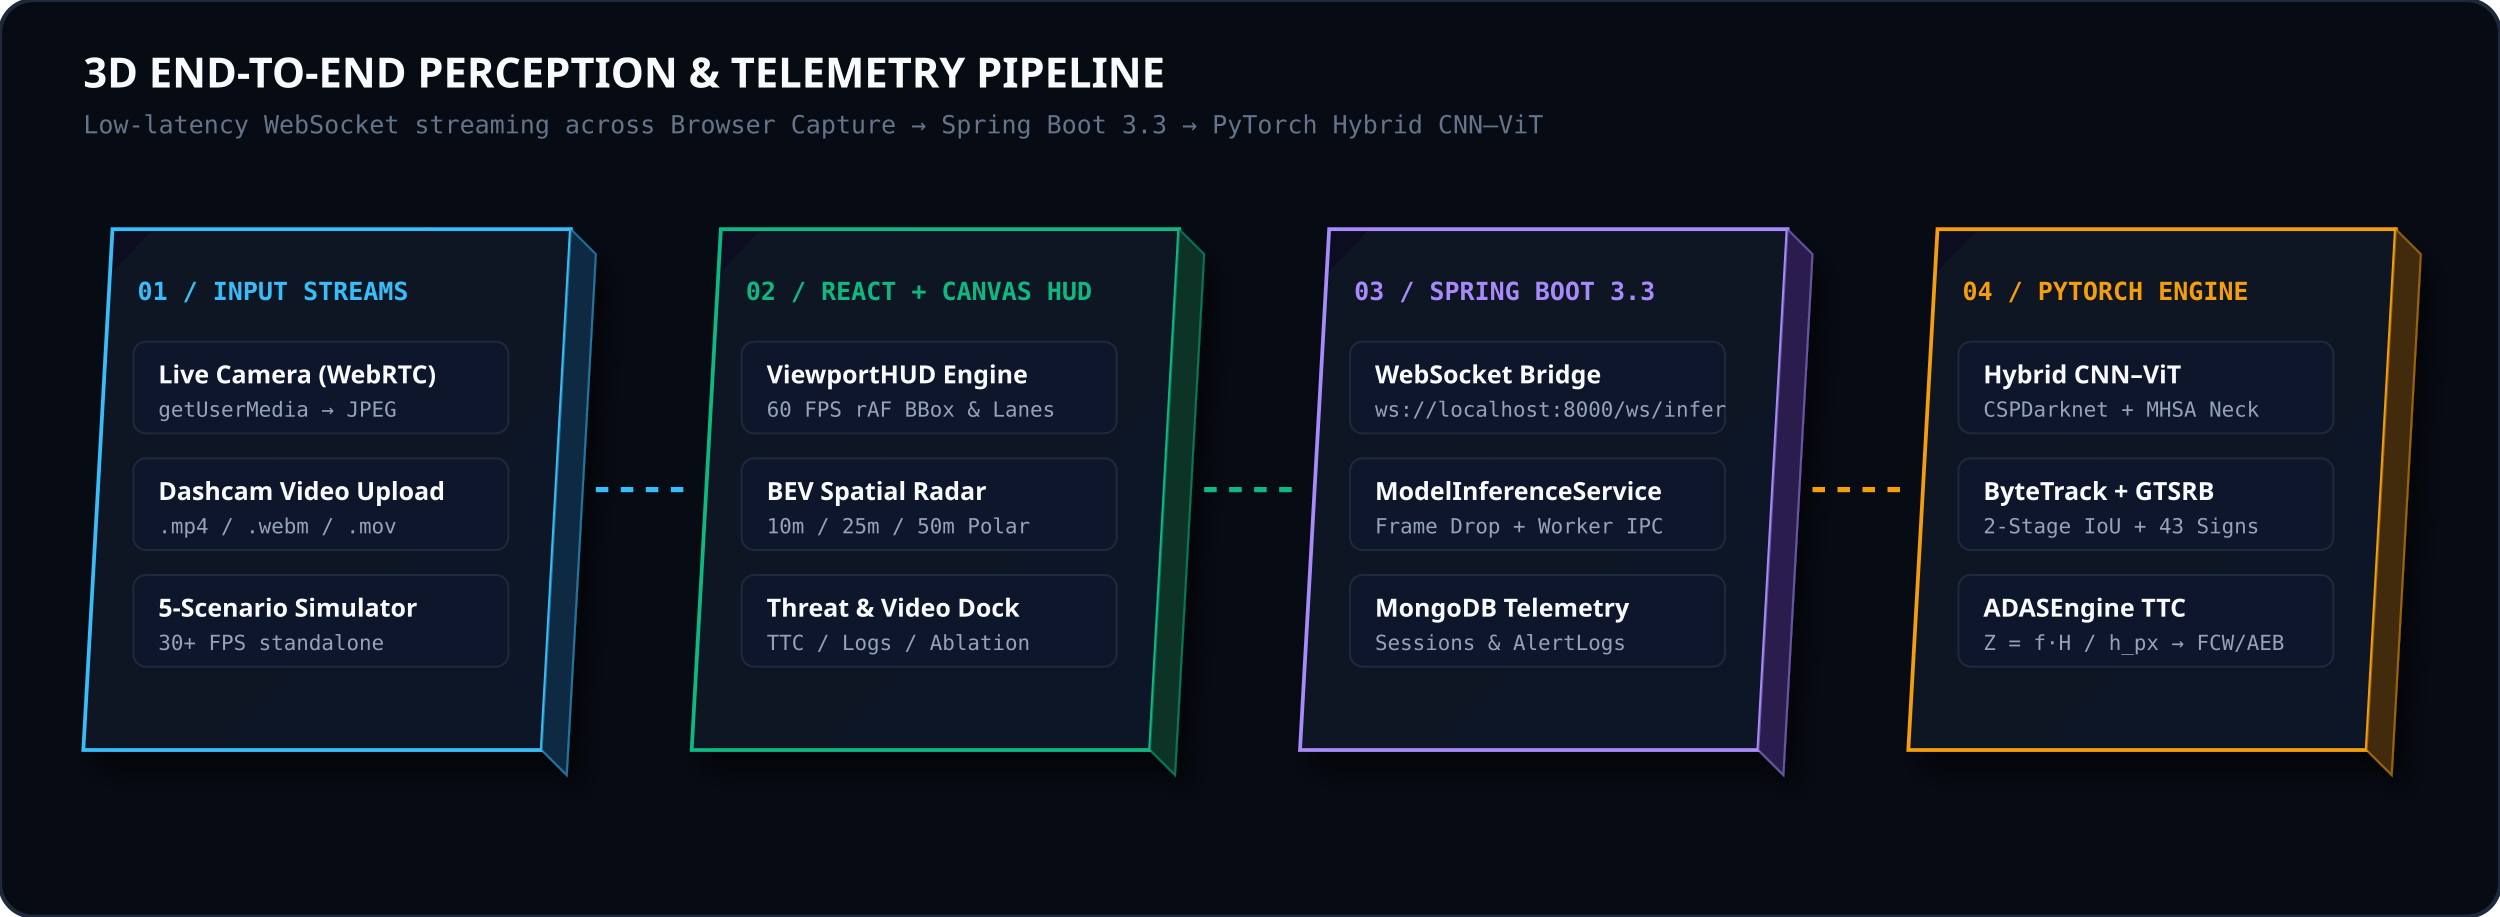
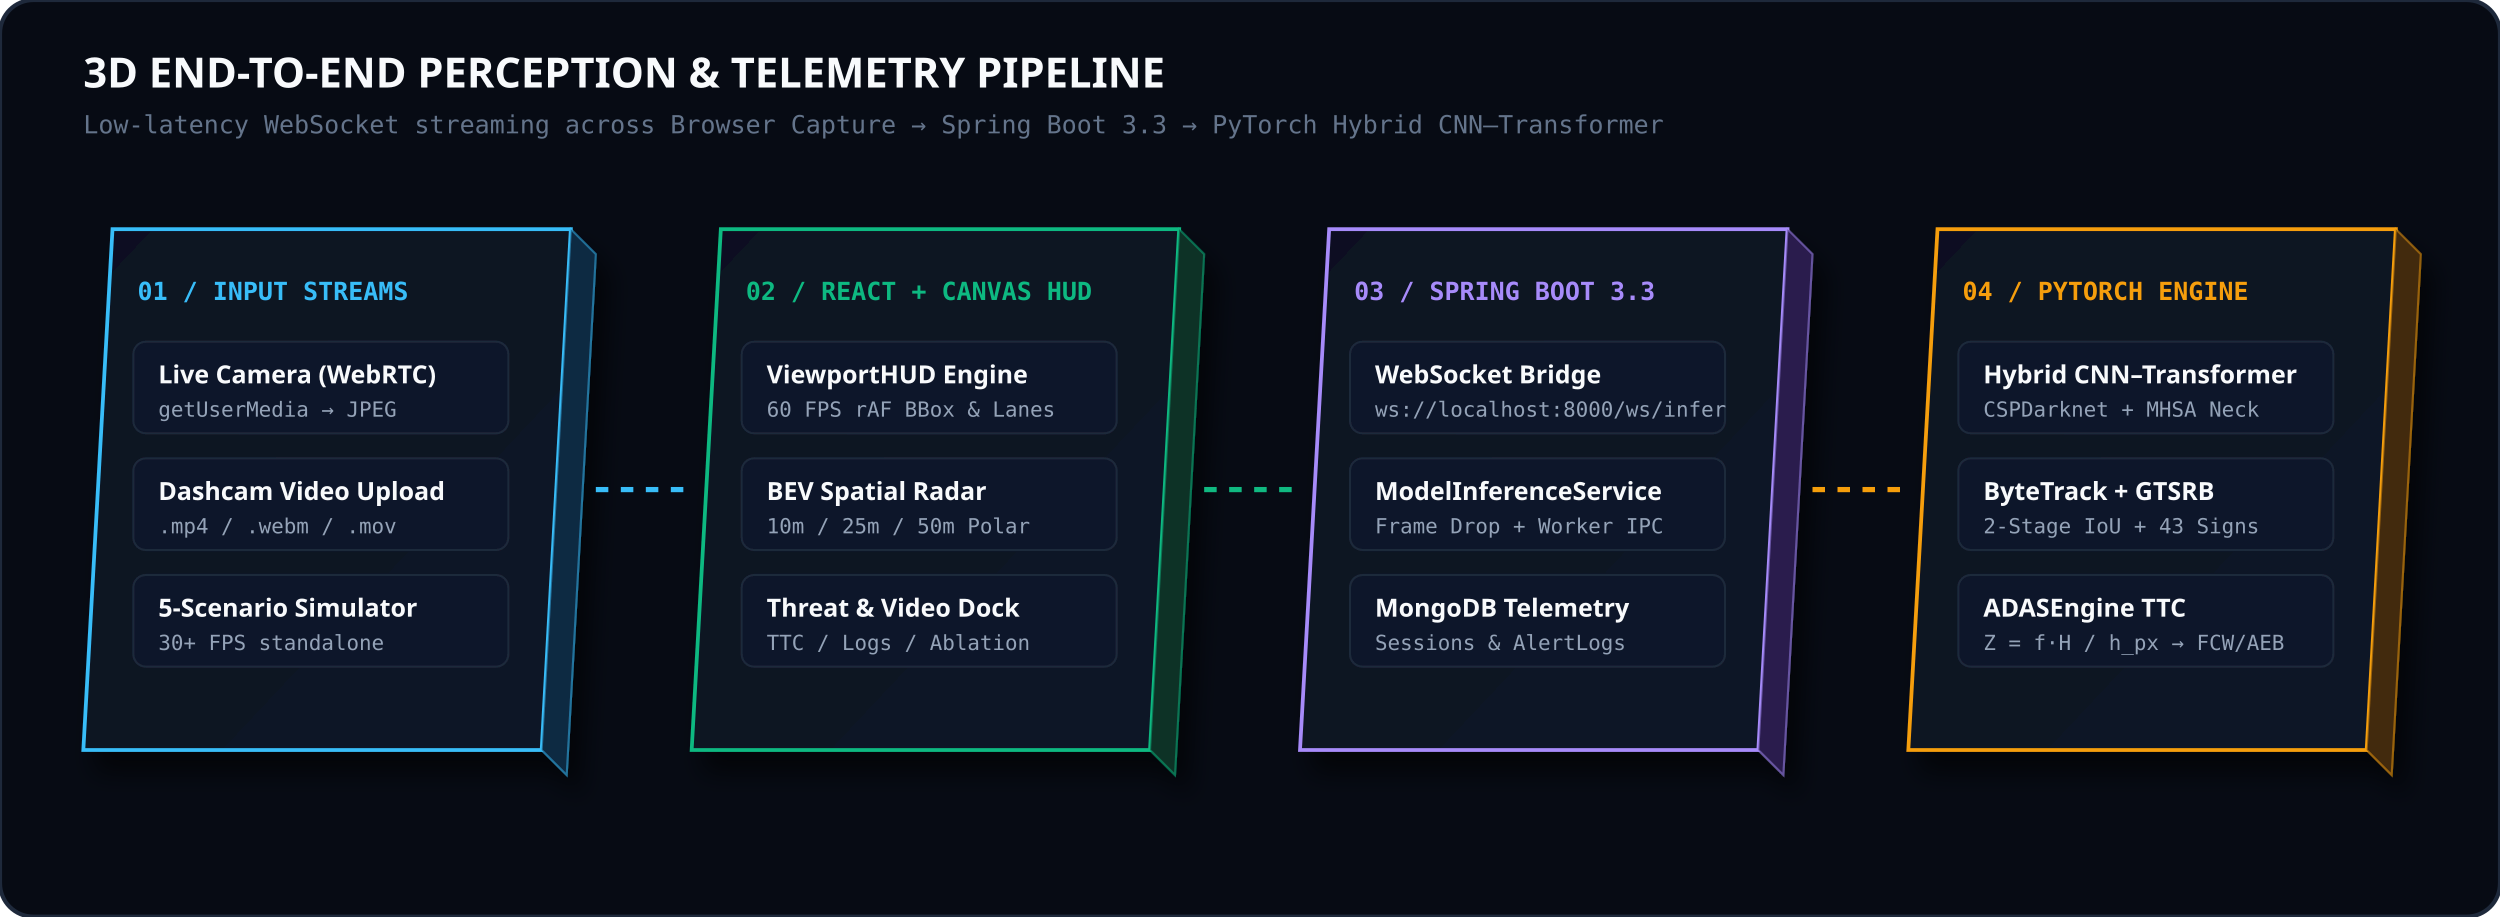
<svg xmlns="http://www.w3.org/2000/svg" viewBox="0 0 1200 440" width="100%" height="100%">
  <defs>
    <linearGradient id="panelBg" x1="0%" y1="0%" x2="100%" y2="100%">
      <stop offset="0%" stop-color="#0B1120" />
      <stop offset="100%" stop-color="#111827" />
    </linearGradient>
    <filter id="cardShadow" x="-10%" y="-10%" width="130%" height="130%">
      <feDropShadow dx="6" dy="10" stdDeviation="6" flood-color="#000000" flood-opacity="0.6" />
    </filter>
  </defs>
  <rect width="1200" height="440" rx="16" fill="#070B14" stroke="#1E293B" stroke-width="2" />
  <text x="40" y="42" fill="#F8FAFC" font-family="system-ui, sans-serif" font-size="20" font-weight="700">3D END-TO-END PERCEPTION &amp; TELEMETRY PIPELINE</text>
-   <text x="40" y="64" fill="#64748B" font-family="monospace" font-size="12">Low-latency WebSocket streaming across Browser Capture → Spring Boot 3.3 → PyTorch Hybrid CNN–ViT</text>
+   <text x="40" y="64" fill="#64748B" font-family="monospace" font-size="12">Low-latency WebSocket streaming across Browser Capture → Spring Boot 3.3 → PyTorch Hybrid CNN–Transformer</text>
  <g transform="translate(40, 110)" filter="url(#cardShadow)">
    <polygon points="14,0 234,0 220,250 0,250" fill="url(#panelBg)" stroke="#38BDF8" stroke-width="1.8" />
    <polygon points="234,0 246,12 232,262 220,250" fill="#0F2942" stroke="#38BDF8" stroke-opacity="0.5" />
    <text x="26" y="34" fill="#38BDF8" font-family="monospace" font-size="12" font-weight="700">01 / INPUT STREAMS</text>
    <rect x="24" y="54" width="180" height="44" rx="6" fill="#0F172A" stroke="#1E293B" />
    <text x="36" y="74" fill="#F8FAFC" font-family="system-ui, sans-serif" font-size="12" font-weight="600">Live Camera (WebRTC)</text>
    <text x="36" y="90" fill="#94A3B8" font-family="monospace" font-size="10">getUserMedia → JPEG</text>
    <rect x="24" y="110" width="180" height="44" rx="6" fill="#0F172A" stroke="#1E293B" />
    <text x="36" y="130" fill="#F8FAFC" font-family="system-ui, sans-serif" font-size="12" font-weight="600">Dashcam Video Upload</text>
    <text x="36" y="146" fill="#94A3B8" font-family="monospace" font-size="10">.mp4 / .webm / .mov</text>
    <rect x="24" y="166" width="180" height="44" rx="6" fill="#0F172A" stroke="#1E293B" />
    <text x="36" y="186" fill="#F8FAFC" font-family="system-ui, sans-serif" font-size="12" font-weight="600">5-Scenario Simulator</text>
    <text x="36" y="202" fill="#94A3B8" font-family="monospace" font-size="10">30+ FPS standalone</text>
  </g>
  <line x1="286" y1="235" x2="332" y2="235" stroke="#38BDF8" stroke-width="2.5" stroke-dasharray="6 6">
    <animate attributeName="stroke-dashoffset" from="24" to="0" dur="0.8s" repeatCount="indefinite" />
  </line>
  <g transform="translate(332, 110)" filter="url(#cardShadow)">
    <polygon points="14,0 234,0 220,250 0,250" fill="url(#panelBg)" stroke="#10B981" stroke-width="1.8" />
    <polygon points="234,0 246,12 232,262 220,250" fill="#0B3328" stroke="#10B981" stroke-opacity="0.5" />
    <text x="26" y="34" fill="#10B981" font-family="monospace" font-size="12" font-weight="700">02 / REACT + CANVAS HUD</text>
    <rect x="24" y="54" width="180" height="44" rx="6" fill="#0F172A" stroke="#1E293B" />
    <text x="36" y="74" fill="#F8FAFC" font-family="system-ui, sans-serif" font-size="12" font-weight="600">ViewportHUD Engine</text>
    <text x="36" y="90" fill="#94A3B8" font-family="monospace" font-size="10">60 FPS rAF BBox &amp; Lanes</text>
    <rect x="24" y="110" width="180" height="44" rx="6" fill="#0F172A" stroke="#1E293B" />
    <text x="36" y="130" fill="#F8FAFC" font-family="system-ui, sans-serif" font-size="12" font-weight="600">BEV Spatial Radar</text>
    <text x="36" y="146" fill="#94A3B8" font-family="monospace" font-size="10">10m / 25m / 50m Polar</text>
    <rect x="24" y="166" width="180" height="44" rx="6" fill="#0F172A" stroke="#1E293B" />
    <text x="36" y="186" fill="#F8FAFC" font-family="system-ui, sans-serif" font-size="12" font-weight="600">Threat &amp; Video Dock</text>
    <text x="36" y="202" fill="#94A3B8" font-family="monospace" font-size="10">TTC / Logs / Ablation</text>
  </g>
  <line x1="578" y1="235" x2="624" y2="235" stroke="#10B981" stroke-width="2.5" stroke-dasharray="6 6">
    <animate attributeName="stroke-dashoffset" from="24" to="0" dur="0.8s" repeatCount="indefinite" />
  </line>
  <g transform="translate(624, 110)" filter="url(#cardShadow)">
    <polygon points="14,0 234,0 220,250 0,250" fill="url(#panelBg)" stroke="#A78BFA" stroke-width="1.8" />
    <polygon points="234,0 246,12 232,262 220,250" fill="#2A1D4D" stroke="#A78BFA" stroke-opacity="0.5" />
    <text x="26" y="34" fill="#A78BFA" font-family="monospace" font-size="12" font-weight="700">03 / SPRING BOOT 3.3</text>
    <rect x="24" y="54" width="180" height="44" rx="6" fill="#0F172A" stroke="#1E293B" />
    <text x="36" y="74" fill="#F8FAFC" font-family="system-ui, sans-serif" font-size="12" font-weight="600">WebSocket Bridge</text>
    <text x="36" y="90" fill="#94A3B8" font-family="monospace" font-size="10">ws://localhost:8000/ws/infer</text>
    <rect x="24" y="110" width="180" height="44" rx="6" fill="#0F172A" stroke="#1E293B" />
    <text x="36" y="130" fill="#F8FAFC" font-family="system-ui, sans-serif" font-size="12" font-weight="600">ModelInferenceService</text>
    <text x="36" y="146" fill="#94A3B8" font-family="monospace" font-size="10">Frame Drop + Worker IPC</text>
    <rect x="24" y="166" width="180" height="44" rx="6" fill="#0F172A" stroke="#1E293B" />
    <text x="36" y="186" fill="#F8FAFC" font-family="system-ui, sans-serif" font-size="12" font-weight="600">MongoDB Telemetry</text>
    <text x="36" y="202" fill="#94A3B8" font-family="monospace" font-size="10">Sessions &amp; AlertLogs</text>
  </g>
  <line x1="870" y1="235" x2="916" y2="235" stroke="#F59E0B" stroke-width="2.5" stroke-dasharray="6 6">
    <animate attributeName="stroke-dashoffset" from="24" to="0" dur="0.8s" repeatCount="indefinite" />
  </line>
  <g transform="translate(916, 110)" filter="url(#cardShadow)">
    <polygon points="14,0 234,0 220,250 0,250" fill="url(#panelBg)" stroke="#F59E0B" stroke-width="1.8" />
    <polygon points="234,0 246,12 232,262 220,250" fill="#422909" stroke="#F59E0B" stroke-opacity="0.5" />
    <text x="26" y="34" fill="#F59E0B" font-family="monospace" font-size="12" font-weight="700">04 / PYTORCH ENGINE</text>
    <rect x="24" y="54" width="180" height="44" rx="6" fill="#0F172A" stroke="#1E293B" />
-     <text x="36" y="74" fill="#F8FAFC" font-family="system-ui, sans-serif" font-size="12" font-weight="600">Hybrid CNN–ViT</text>
+     <text x="36" y="74" fill="#F8FAFC" font-family="system-ui, sans-serif" font-size="12" font-weight="600">Hybrid CNN–Transformer</text>
    <text x="36" y="90" fill="#94A3B8" font-family="monospace" font-size="10">CSPDarknet + MHSA Neck</text>
    <rect x="24" y="110" width="180" height="44" rx="6" fill="#0F172A" stroke="#1E293B" />
    <text x="36" y="130" fill="#F8FAFC" font-family="system-ui, sans-serif" font-size="12" font-weight="600">ByteTrack + GTSRB</text>
    <text x="36" y="146" fill="#94A3B8" font-family="monospace" font-size="10">2-Stage IoU + 43 Signs</text>
    <rect x="24" y="166" width="180" height="44" rx="6" fill="#0F172A" stroke="#1E293B" />
    <text x="36" y="186" fill="#F8FAFC" font-family="system-ui, sans-serif" font-size="12" font-weight="600">ADASEngine TTC</text>
    <text x="36" y="202" fill="#94A3B8" font-family="monospace" font-size="10">Z = f·H / h_px → FCW/AEB</text>
  </g>
</svg>
